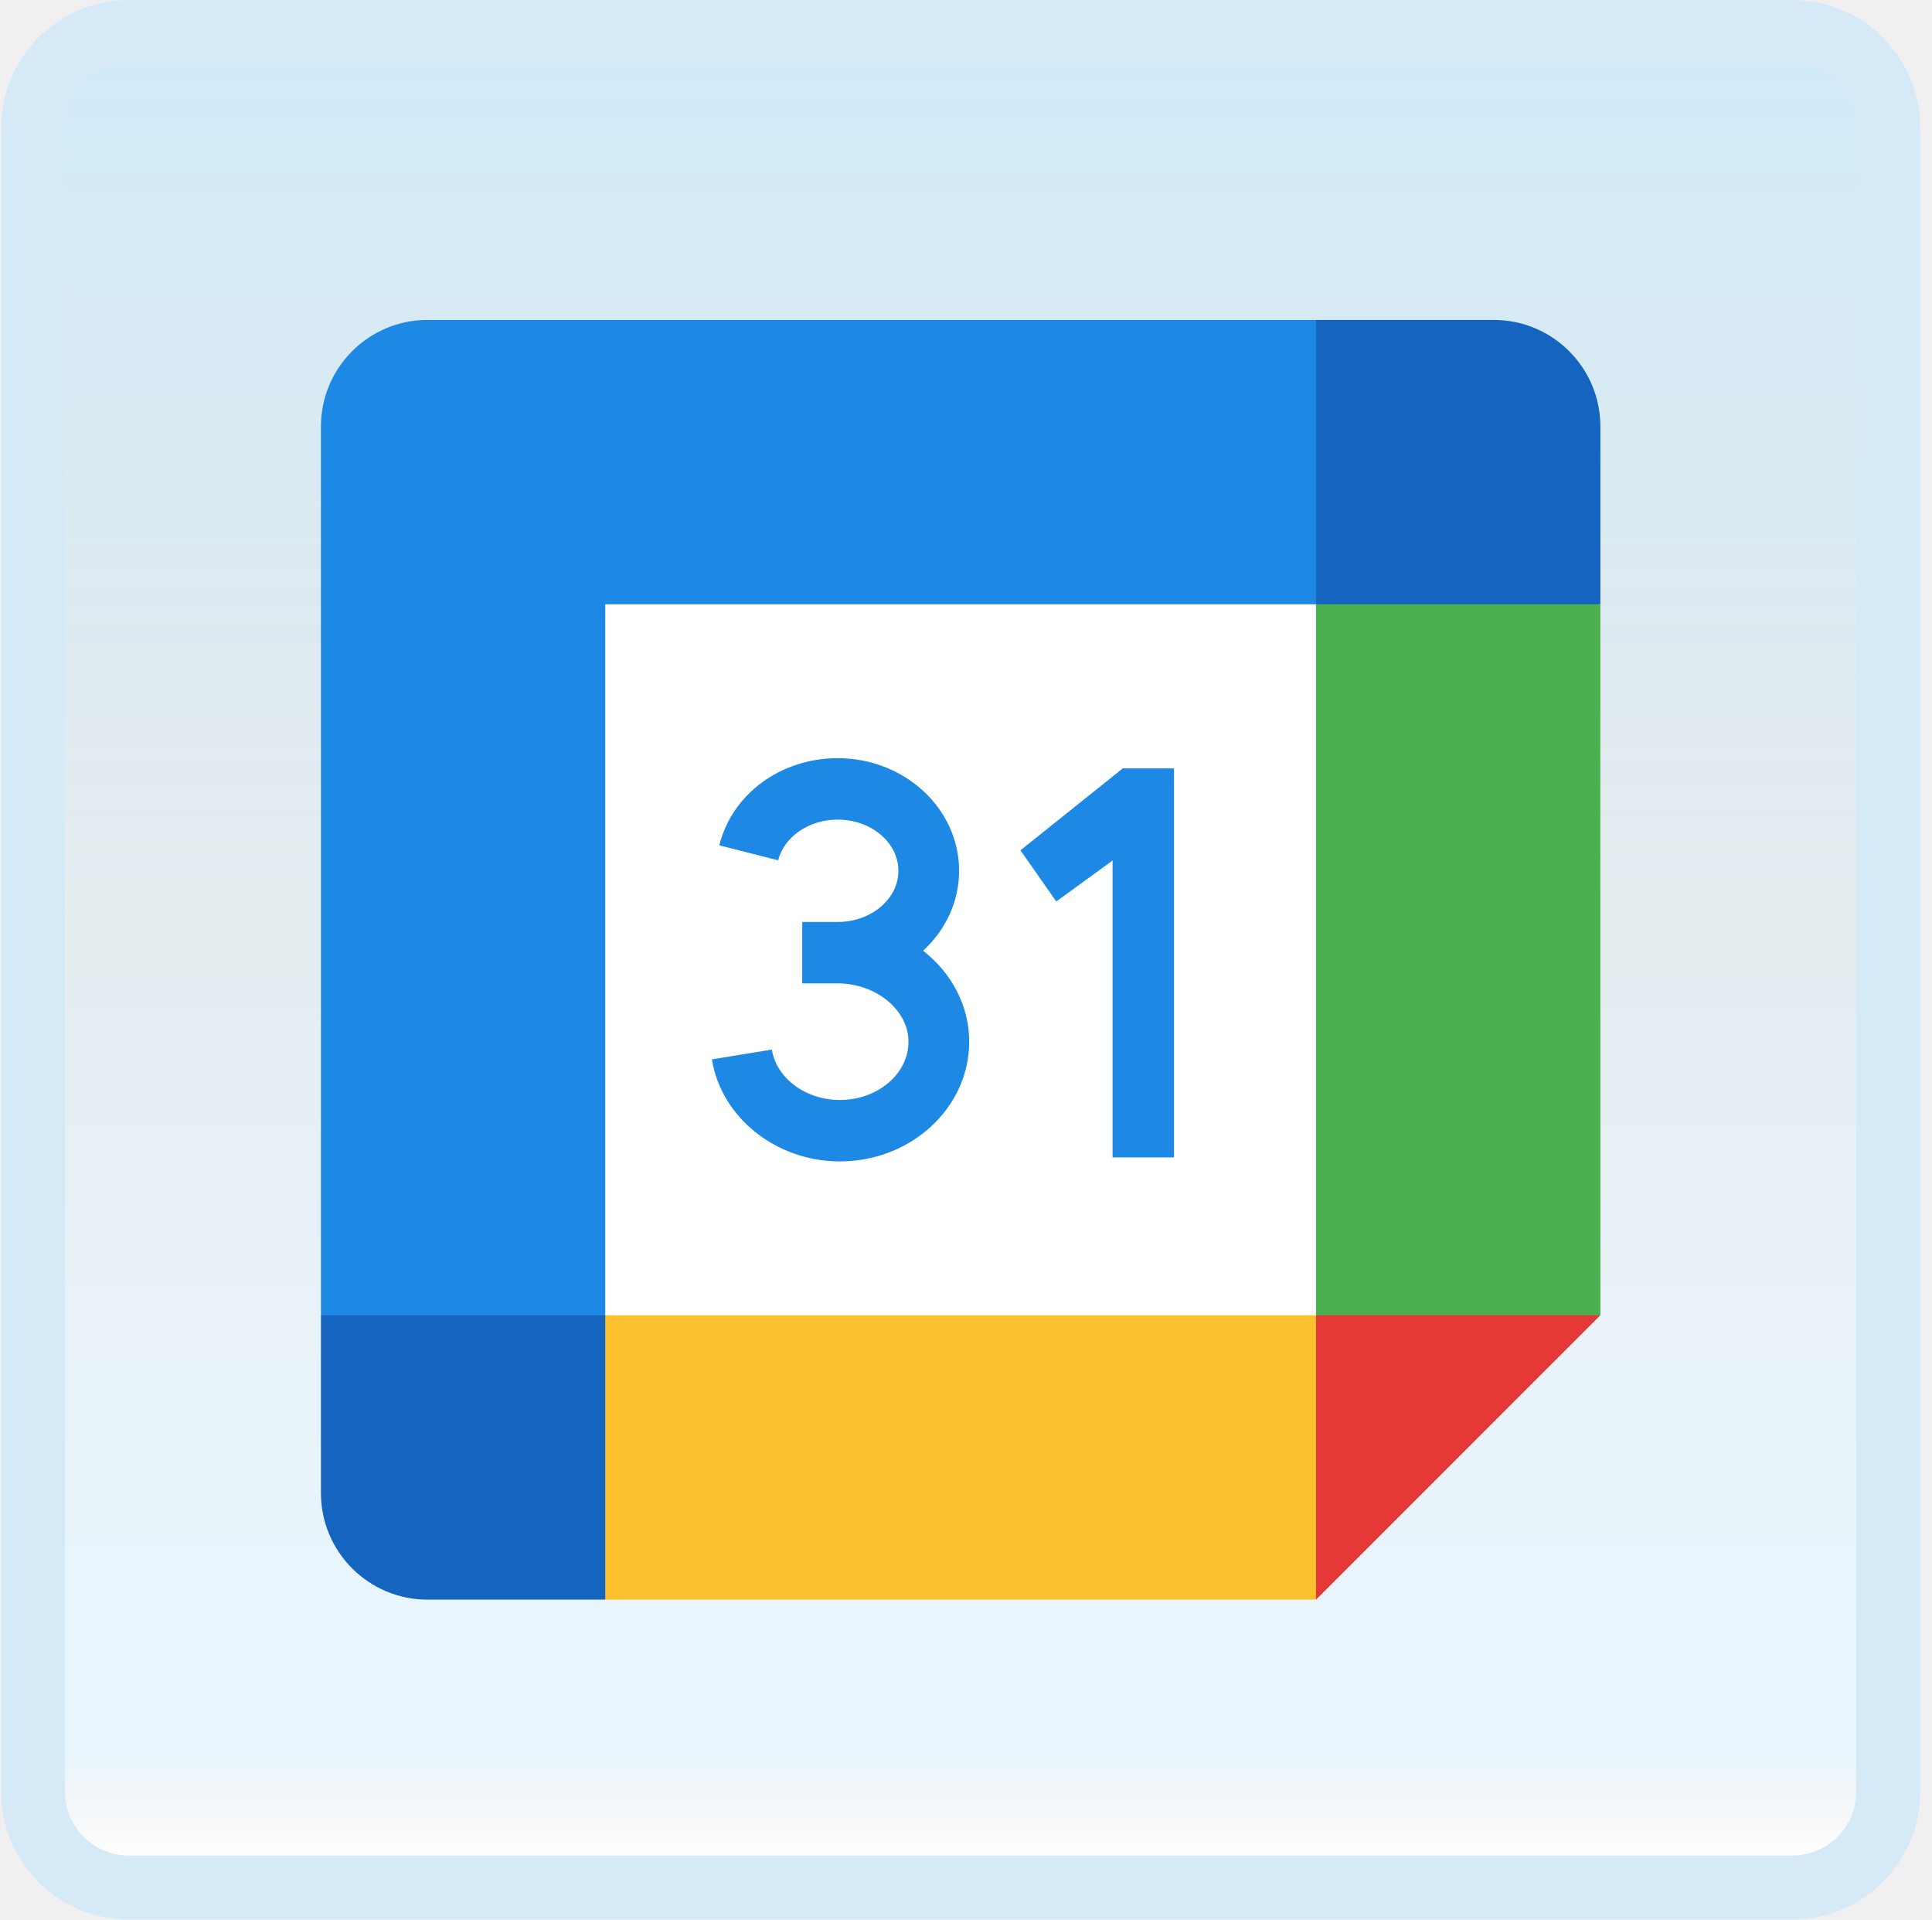
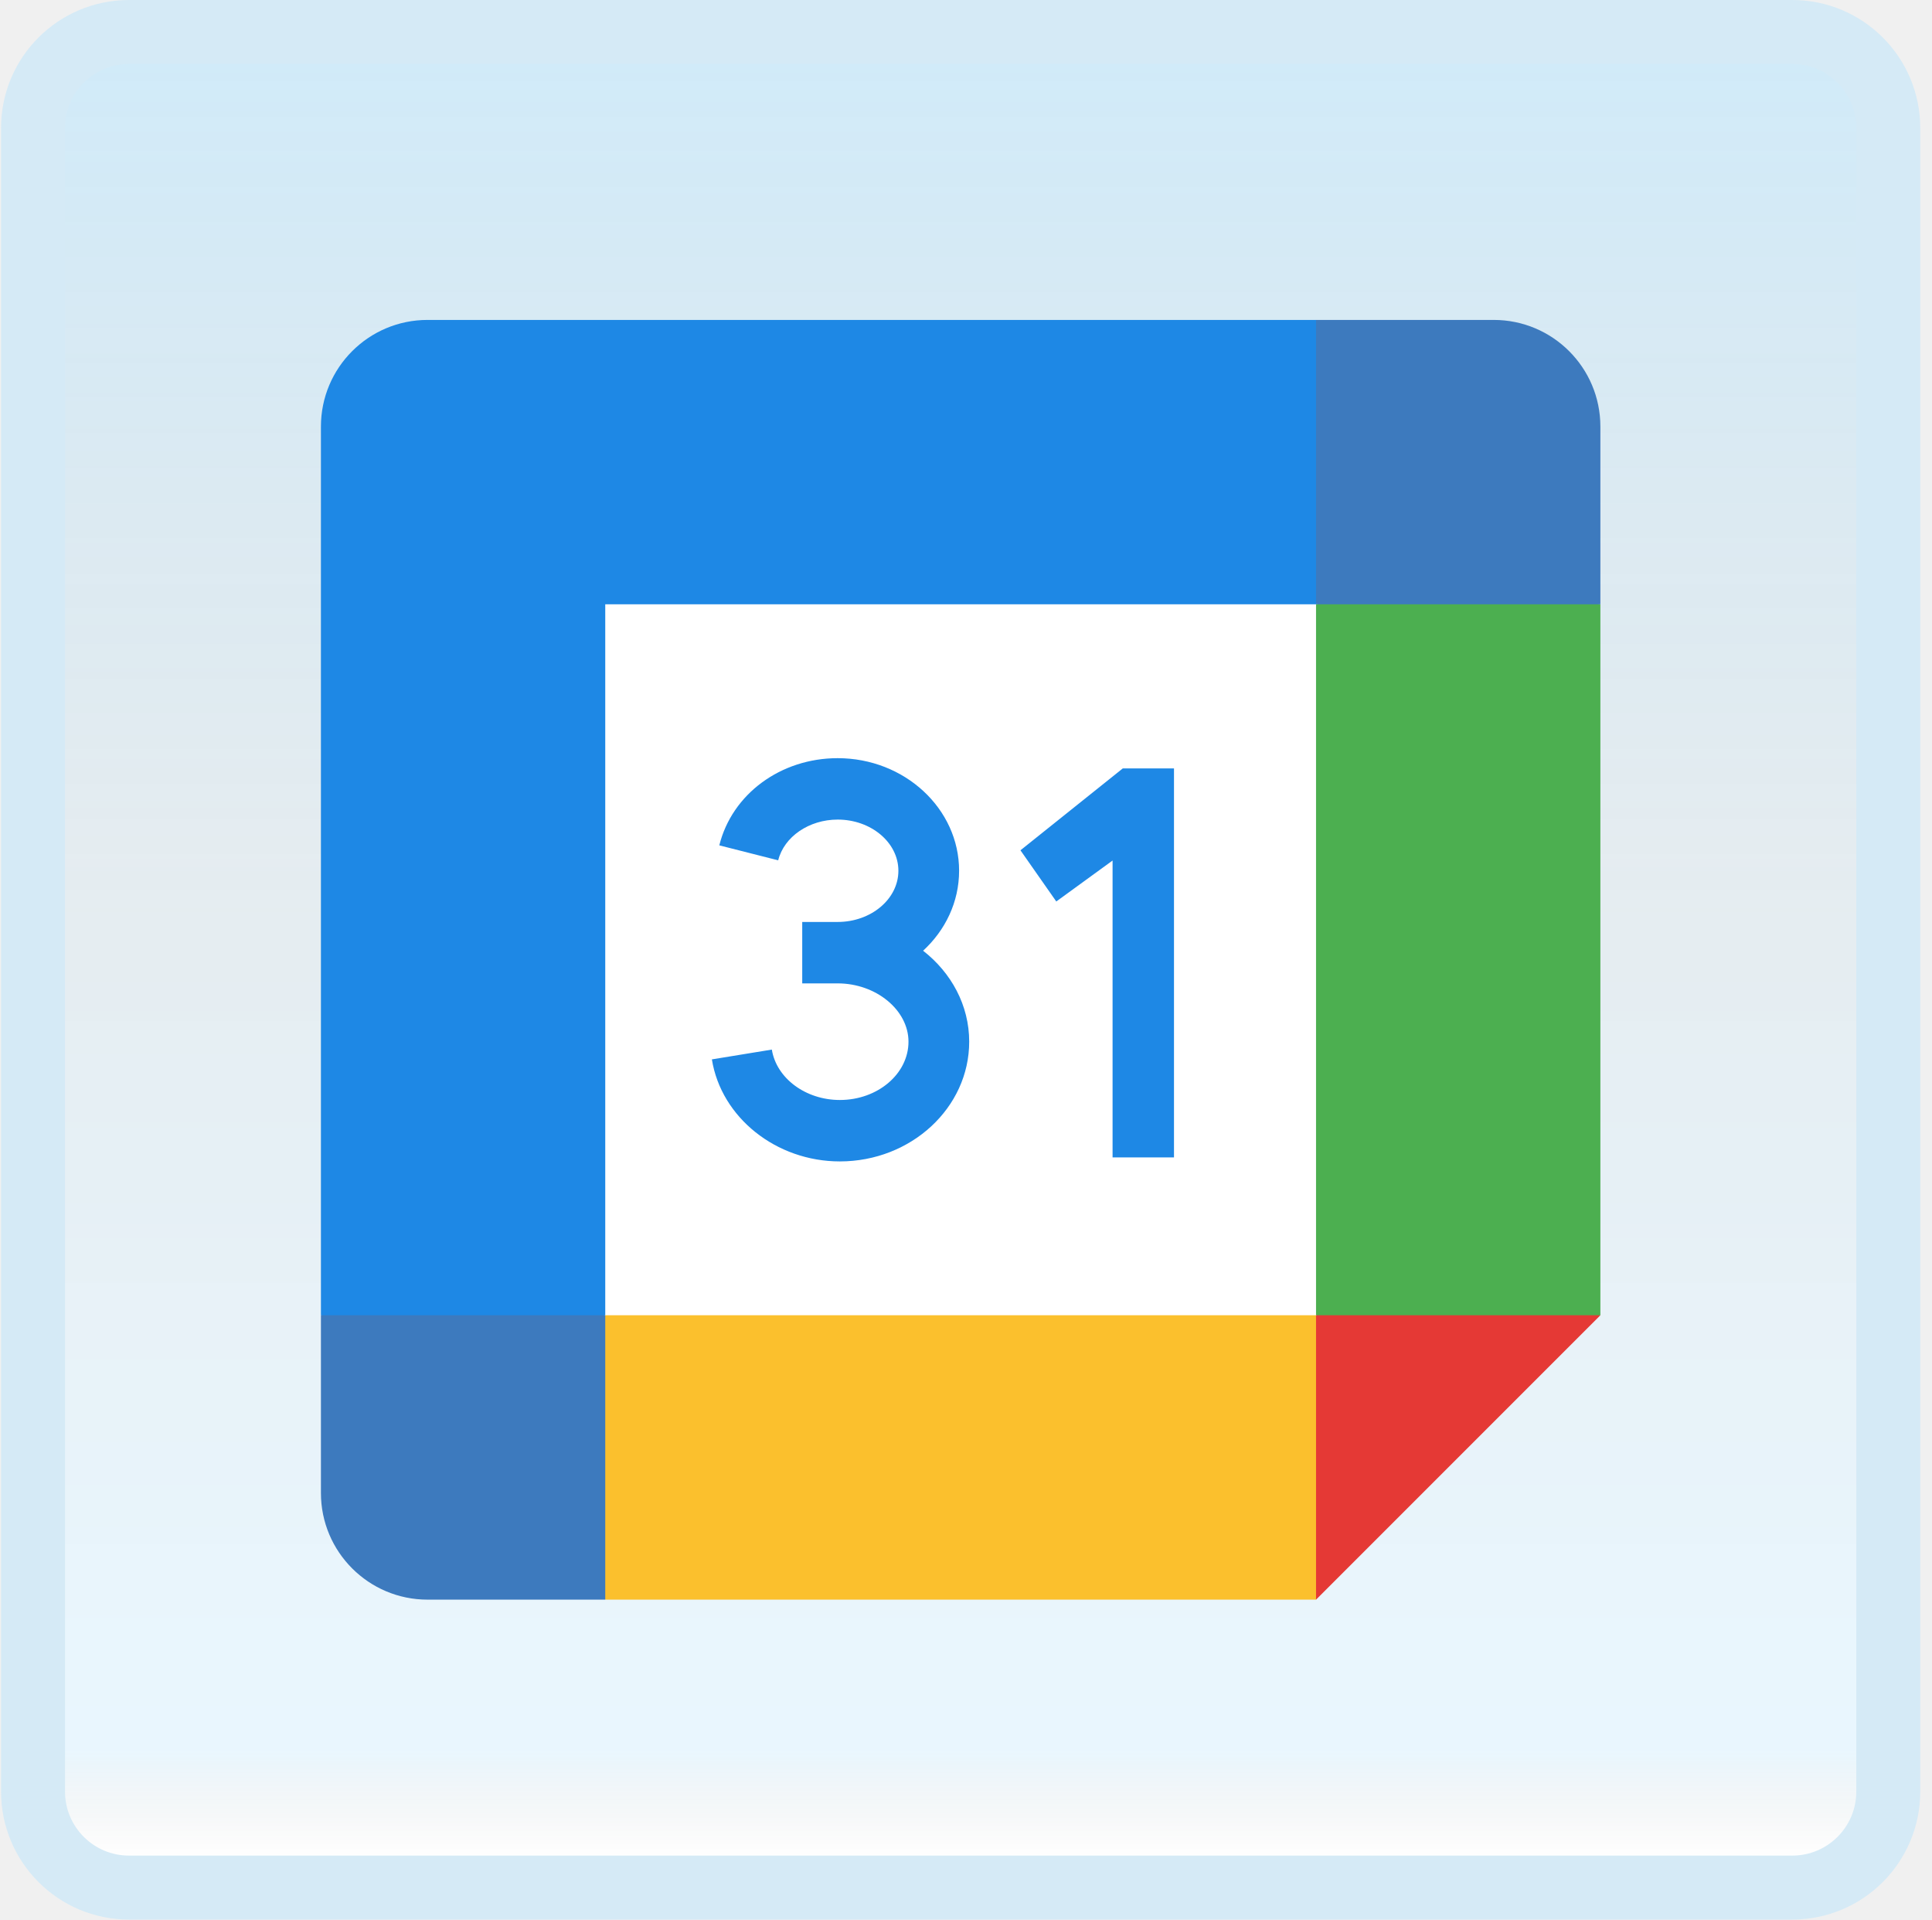
<svg xmlns="http://www.w3.org/2000/svg" width="151" height="150" viewBox="0 0 151 150" fill="none">
  <g id="google-calendar-2">
    <rect x="2.582" y="2.5" width="145" height="145" rx="7.5" fill="white" />
    <rect x="2.582" y="2.5" width="145" height="145" rx="7.5" fill="url(#paint0_linear_14_9966)" fill-opacity="0.2" />
    <g id="Group">
      <path id="Vector" d="M105.639 44.444H44.528V105.556H105.639V44.444Z" fill="white" />
      <path id="Vector_2" d="M79.756 66.444L82.556 70.444L86.956 67.244V90.444H91.756V60.044H87.756L79.756 66.444Z" fill="#1E88E5" />
      <path id="Vector_3" d="M72.147 74.292C73.883 72.697 74.961 70.486 74.961 68.044C74.961 63.192 70.703 59.245 65.469 59.245C61.019 59.245 57.214 62.047 56.219 66.058L60.822 67.228C61.28 65.383 63.233 64.044 65.469 64.044C68.086 64.044 70.216 65.839 70.216 68.044C70.216 70.25 68.086 72.044 65.469 72.044H62.7V76.844H65.469C68.472 76.844 71.005 78.931 71.005 81.4C71.005 83.911 68.6 85.956 65.641 85.956C62.969 85.956 60.686 84.261 60.325 82.017L55.639 82.783C56.367 87.328 60.666 90.756 65.639 90.756C71.214 90.756 75.75 86.558 75.75 81.4C75.75 78.558 74.35 76.008 72.147 74.292Z" fill="#1E88E5" />
      <path id="Vector_4" d="M102.862 125H47.306L44.528 113.889L47.306 102.778H102.862L105.639 113.889L102.862 125Z" fill="#FBC02D" />
      <path id="Vector_5" d="M113.97 105.556L125.081 102.778V47.222L113.97 44.444L102.858 47.222V102.778L113.97 105.556Z" fill="#4CAF50" />
      <path id="Vector_6" d="M102.861 47.222L105.639 36.111L102.861 25H33.416C28.814 25 25.083 28.731 25.083 33.333V102.778L36.194 105.556L47.305 102.778V47.222H102.861Z" fill="#1E88E5" />
      <path id="Vector_7" d="M102.858 102.778V125L125.081 102.778H102.858Z" fill="#E53935" />
-       <path id="Vector_8" d="M116.747 25H102.858V47.222H125.081V33.333C125.081 28.731 121.35 25 116.747 25Z" fill="#1565C0" />
-       <path id="Vector_9" d="M33.416 125H47.305V102.778H25.083V116.667C25.083 121.269 28.814 125 33.416 125Z" fill="#1565C0" />
+       <path id="Vector_8" d="M116.747 25H102.858V47.222H125.081V33.333C125.081 28.731 121.35 25 116.747 25Z" fill="#3d7abe" />
+       <path id="Vector_9" d="M33.416 125H47.305V102.778H25.083V116.667C25.083 121.269 28.814 125 33.416 125Z" fill="#3d7abe" />
    </g>
    <rect x="2.582" y="2.5" width="145" height="145" rx="7.5" stroke="#D5EAF6" stroke-width="5" />
  </g>
  <defs>
    <linearGradient id="paint0_linear_14_9966" x1="75.082" y1="5" x2="75.082" y2="145" gradientUnits="userSpaceOnUse">
      <stop stop-color="#199AE0" />
      <stop offset="0.472" stop-color="#0D5176" stop-opacity="0.528" />
      <stop offset="0.941" stop-color="#12A6F7" stop-opacity="0.465" />
      <stop offset="1" stop-opacity="0" />
    </linearGradient>
  </defs>
</svg>
